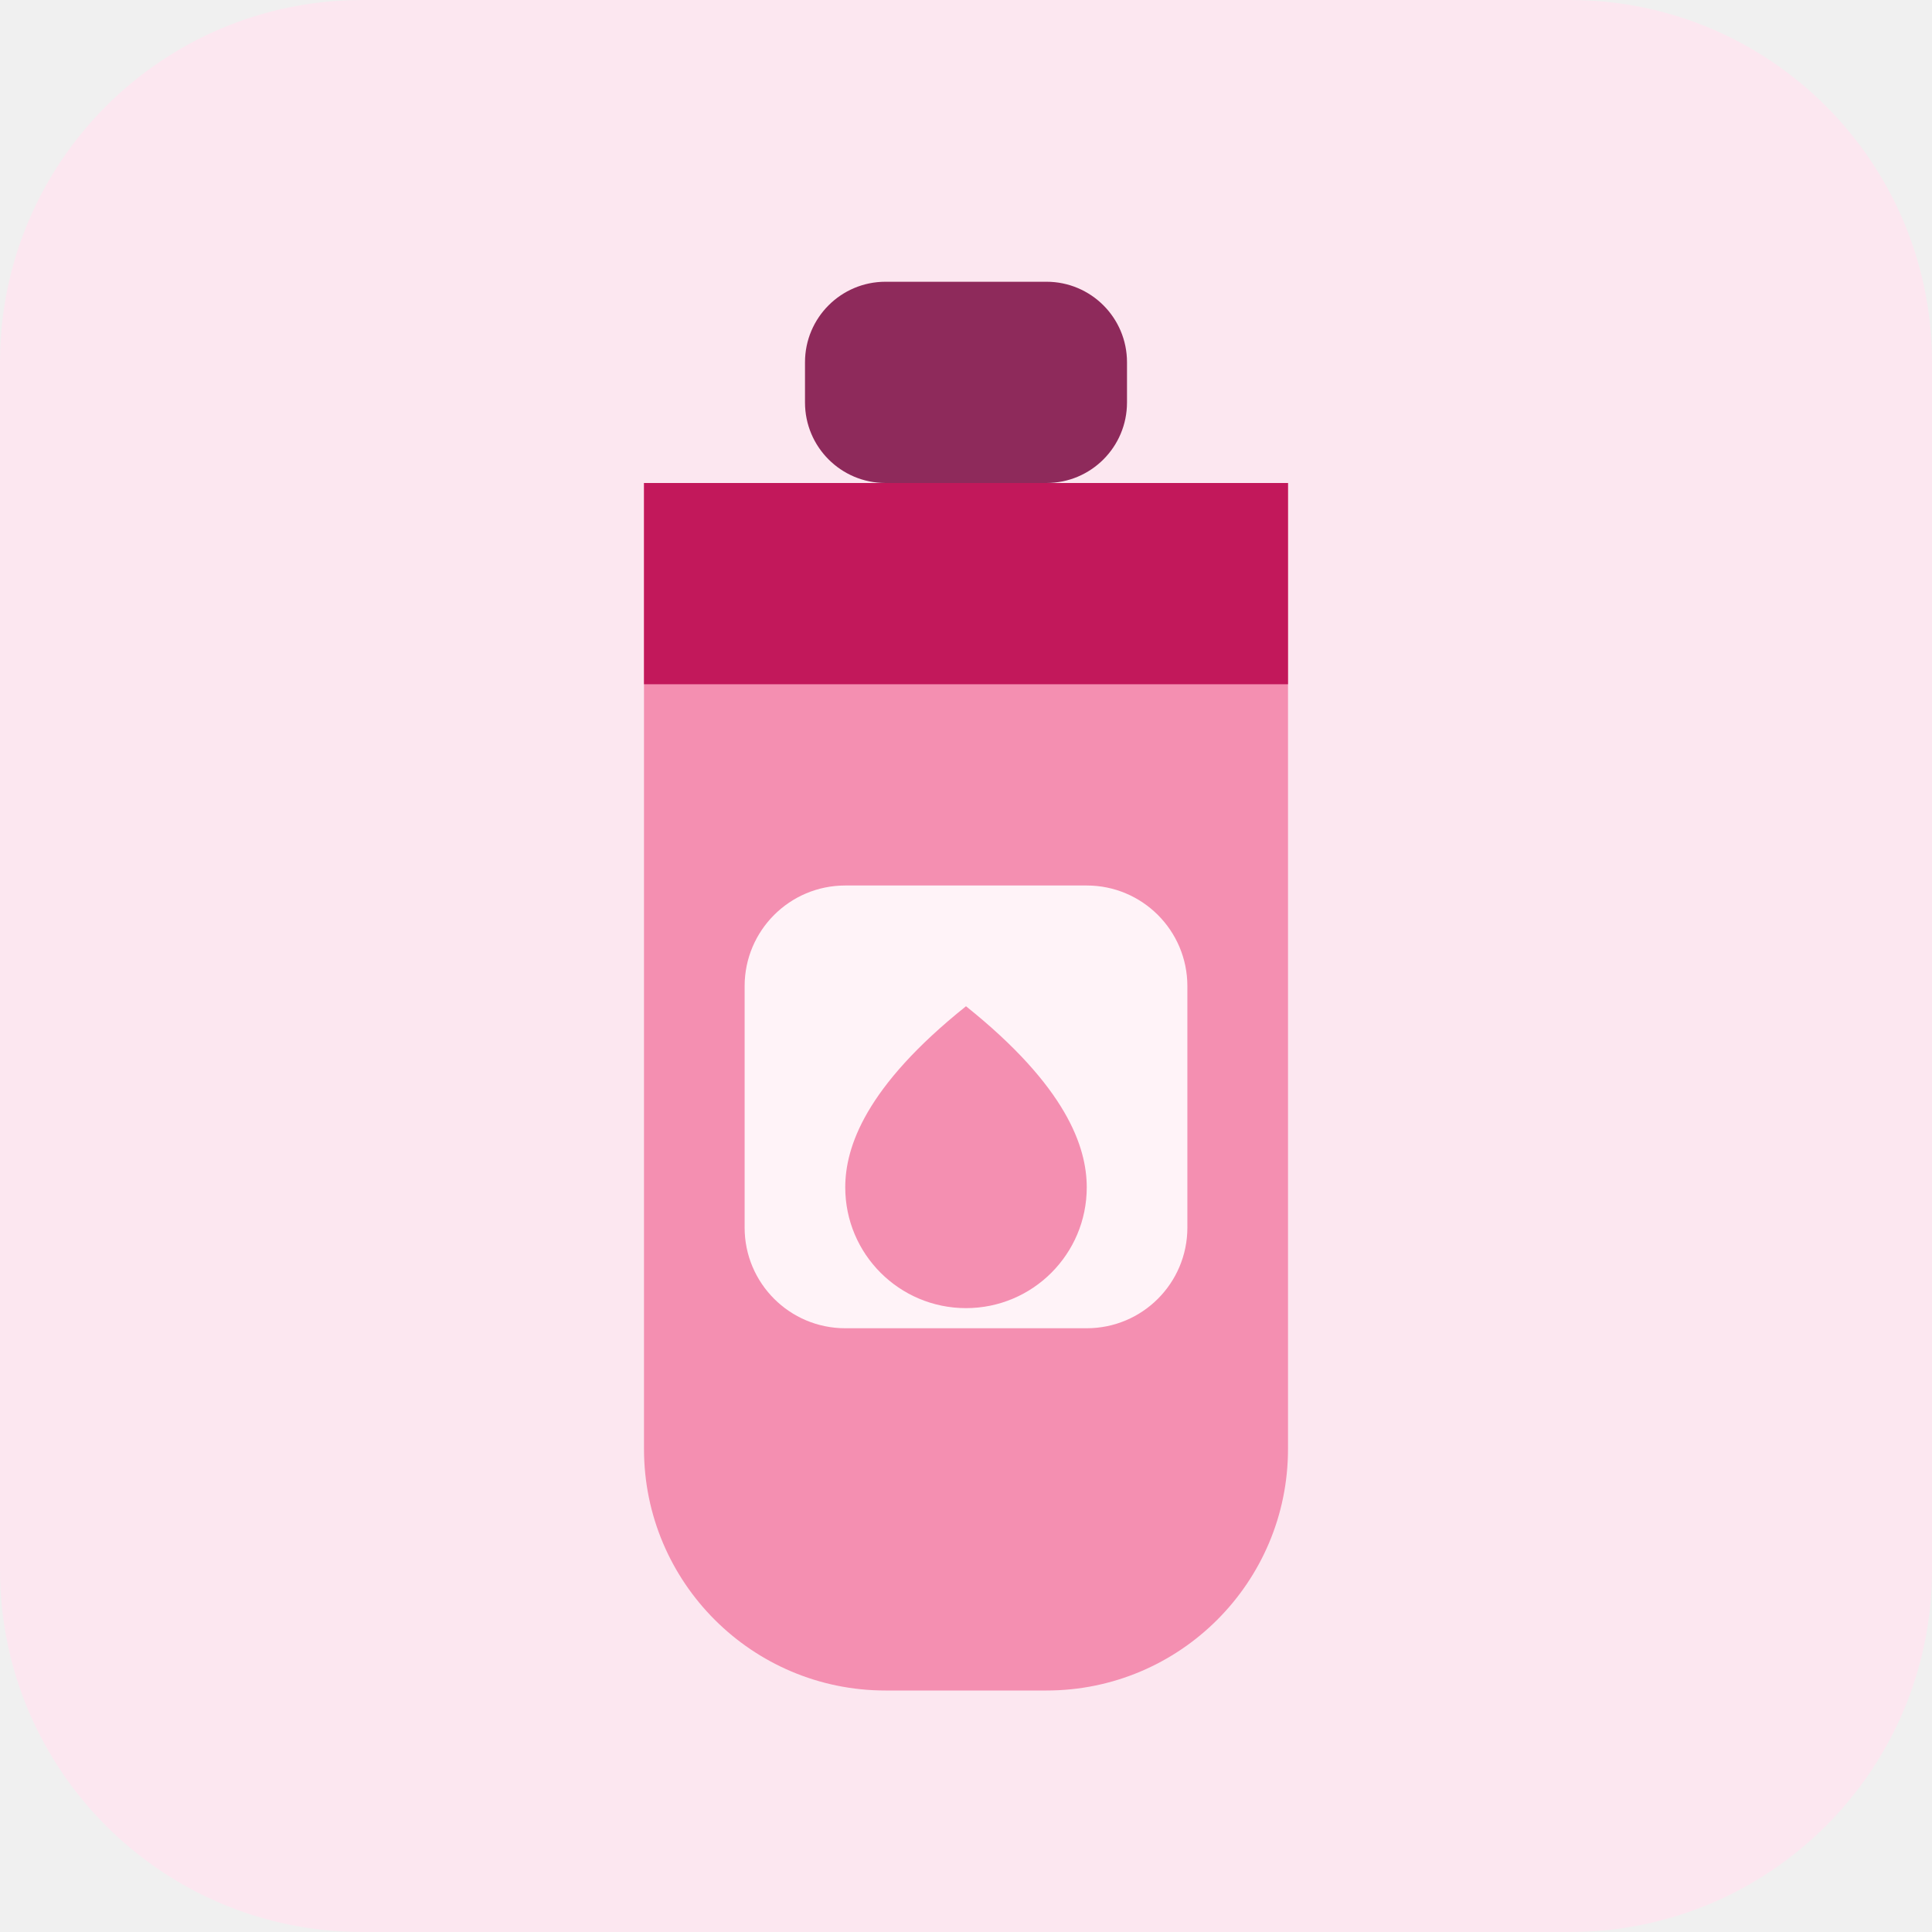
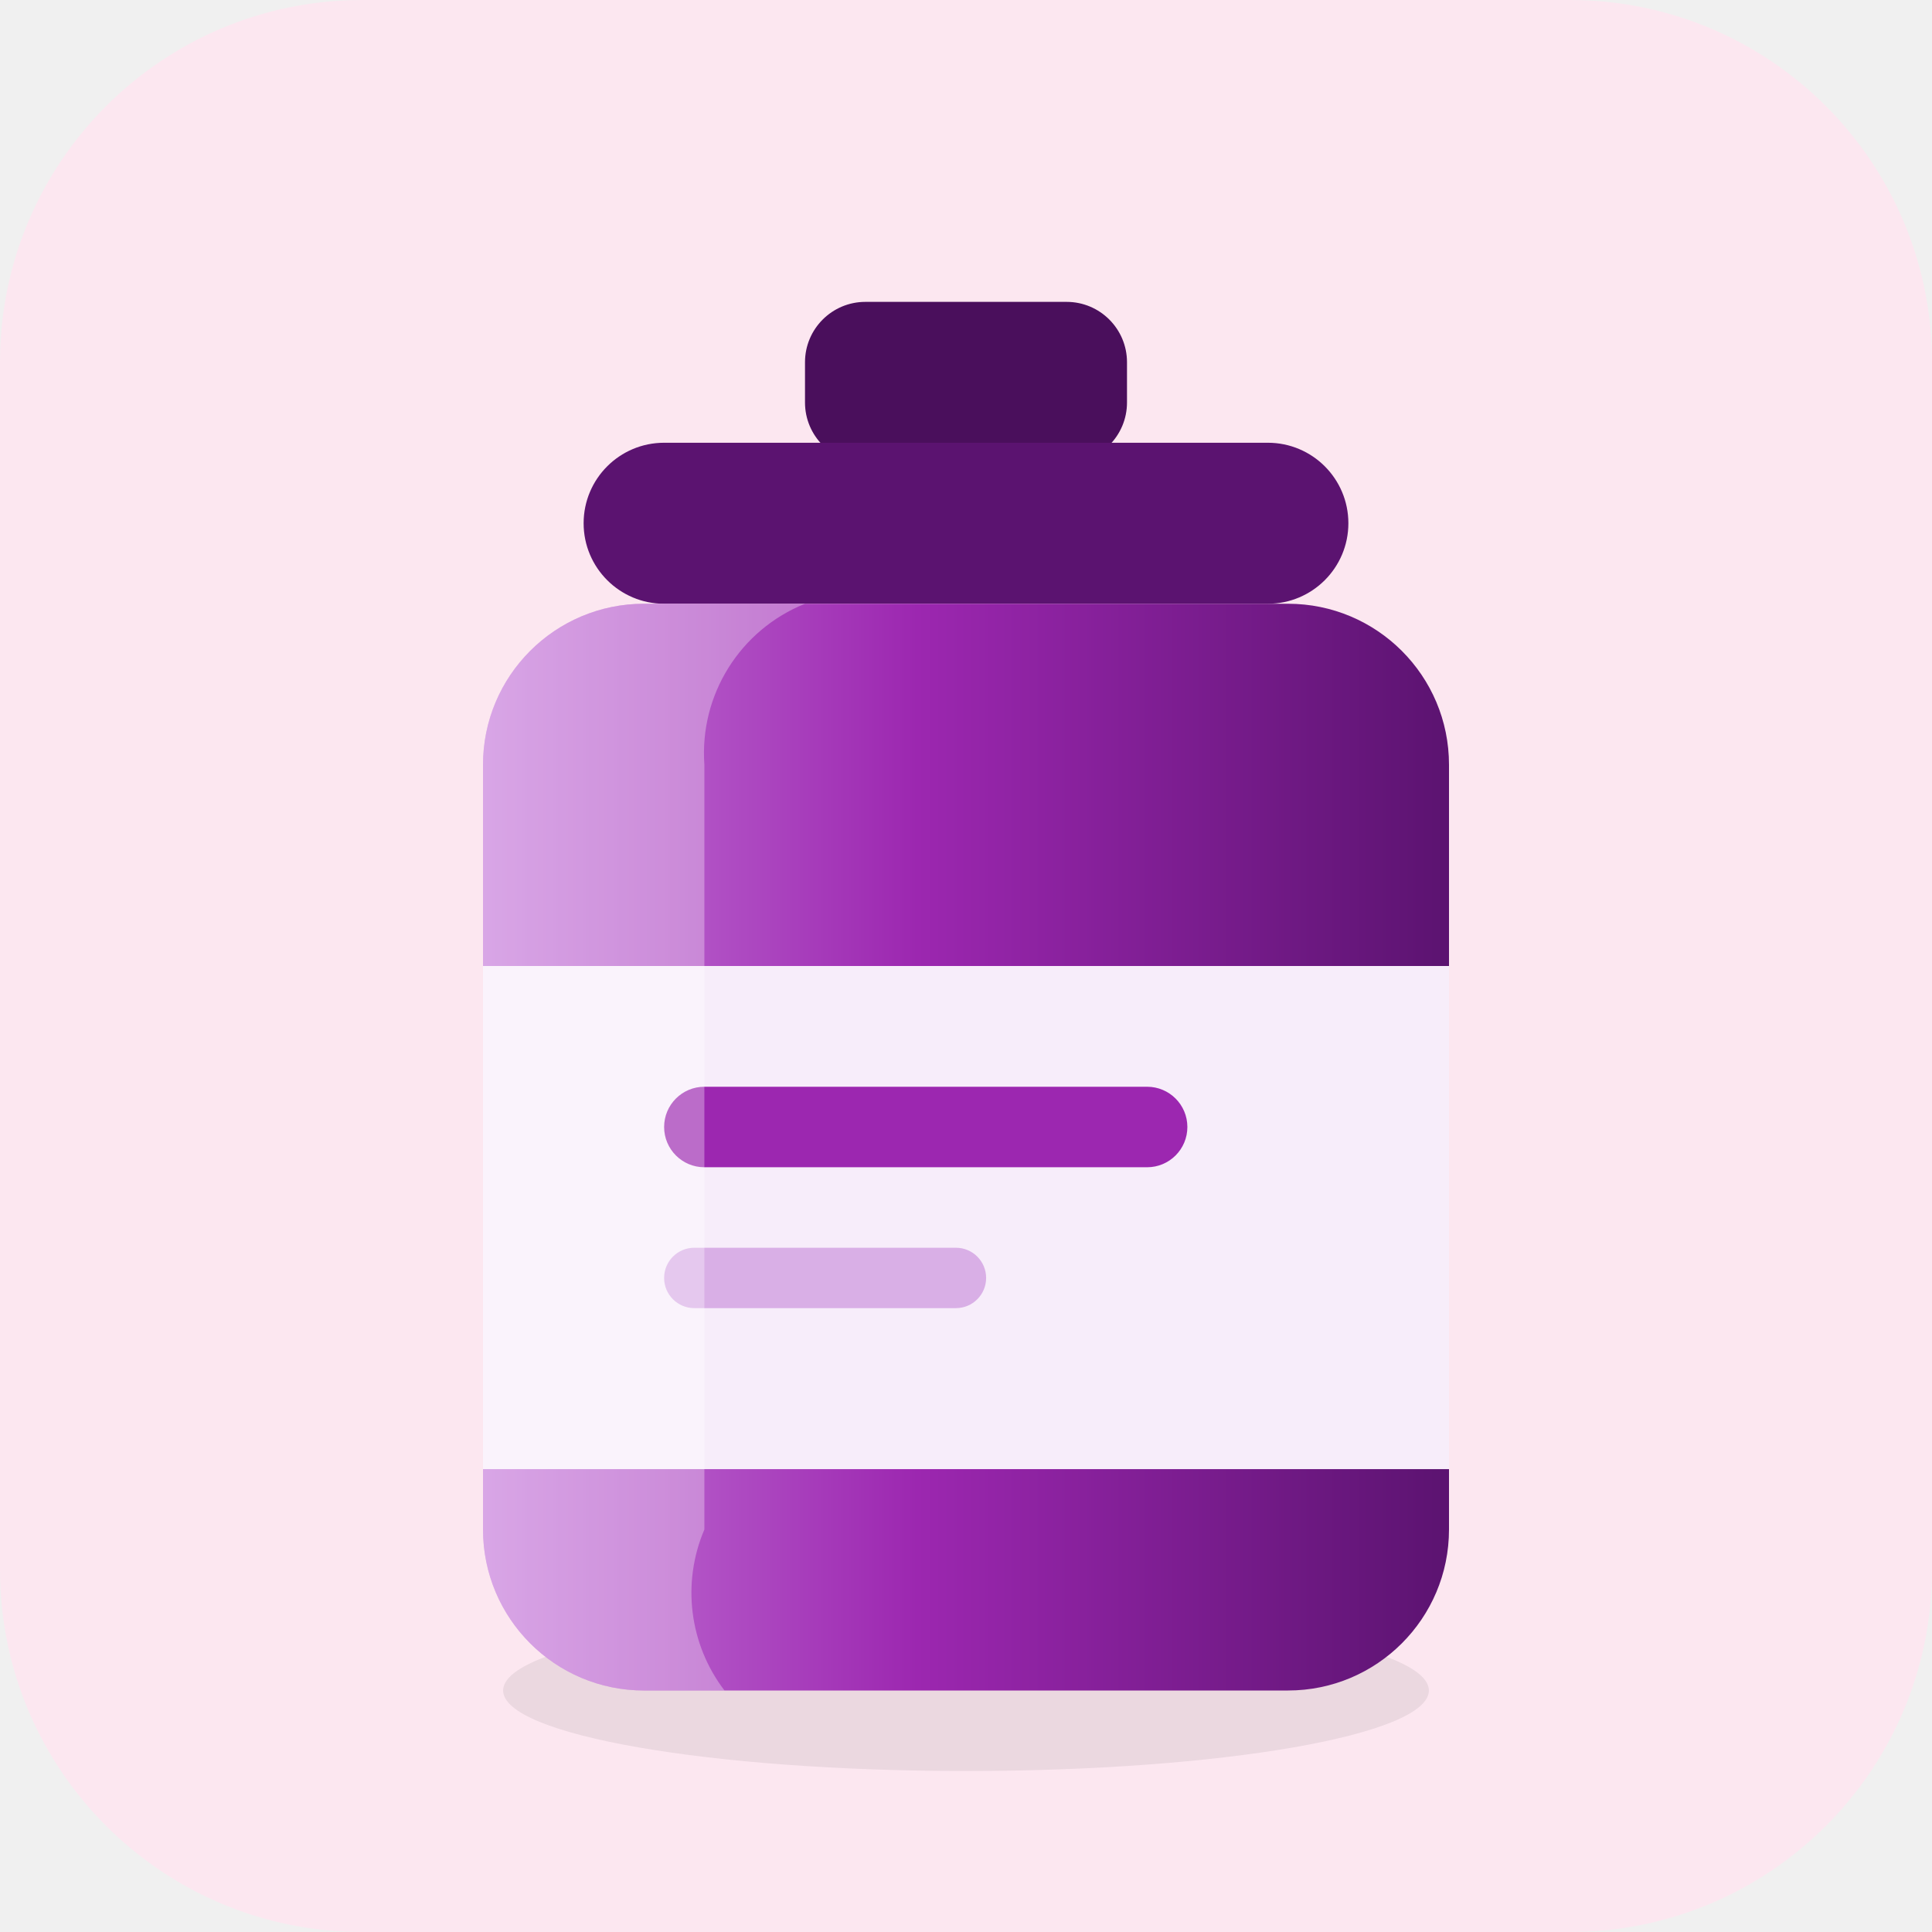
<svg xmlns="http://www.w3.org/2000/svg" viewBox="0 0 96 96" width="96" height="96" role="img" aria-label="Conditioner">
+   <defs>
+     <linearGradient id="cnBody" x1="0" y1="0" x2="1" y2="0">
+       <stop offset="0" stop-color="#C77DDB" />
+       <stop offset=".45" stop-color="#9C27B0" />
+       <stop offset="1" stop-color="#5B1370" />
+     </linearGradient>
+   </defs>
  <rect width="96" height="96" rx="18" fill="#FCE7F0" />
-   <rect x="40" y="14" width="16" height="10" rx="4" fill="#8E2A5B" />
-   <path d="M32 24h32v48a12 12 0 0 1-12 12h-8a12 12 0 0 1-12-12z" fill="#F48FB1" />
-   <path d="M32 24h32v10H32z" fill="#C2185B" />
-   <rect x="37" y="44" width="22" height="22" rx="5" fill="#FFF3F8" />
-   <path d="M48 50c5 4 6 7 6 9a6 6 0 0 1-12 0c0-2 1-5 6-9z" fill="#F48FB1" />
+   <ellipse cx="48" cy="84" rx="23" ry="4" fill="#000000" opacity=".07" />
+   <rect x="40" y="15" width="16" height="8" rx="3" fill="#4A0F5C" />
+   <path d="M33 22h30a4 4 0 0 1 0 8H33a4 4 0 0 1 0-8z" fill="#5B1370" />
+   <path d="M32 30h32a8 8 0 0 1 8 8v38a8 8 0 0 1-8 8H32a8 8 0 0 1-8-8V38a8 8 0 0 1 8-8z" fill="url(#cnBody)" />
+   <rect x="24" y="48" width="48" height="25" fill="#F7EDFA" />
+   <rect x="33" y="54" width="26" height="4" rx="2" fill="#9C27B0" />
+   <rect x="33" y="62" width="16" height="3" rx="1.5" fill="#D9AFE6" />
+   <path d="M32 30h8a8 8 0 0 0-5 8v38a8 8 0 0 0 1 8h-4a8 8 0 0 1-8-8V38a8 8 0 0 1 8-8z" fill="#FFFFFF" opacity=".32" />
</svg>
